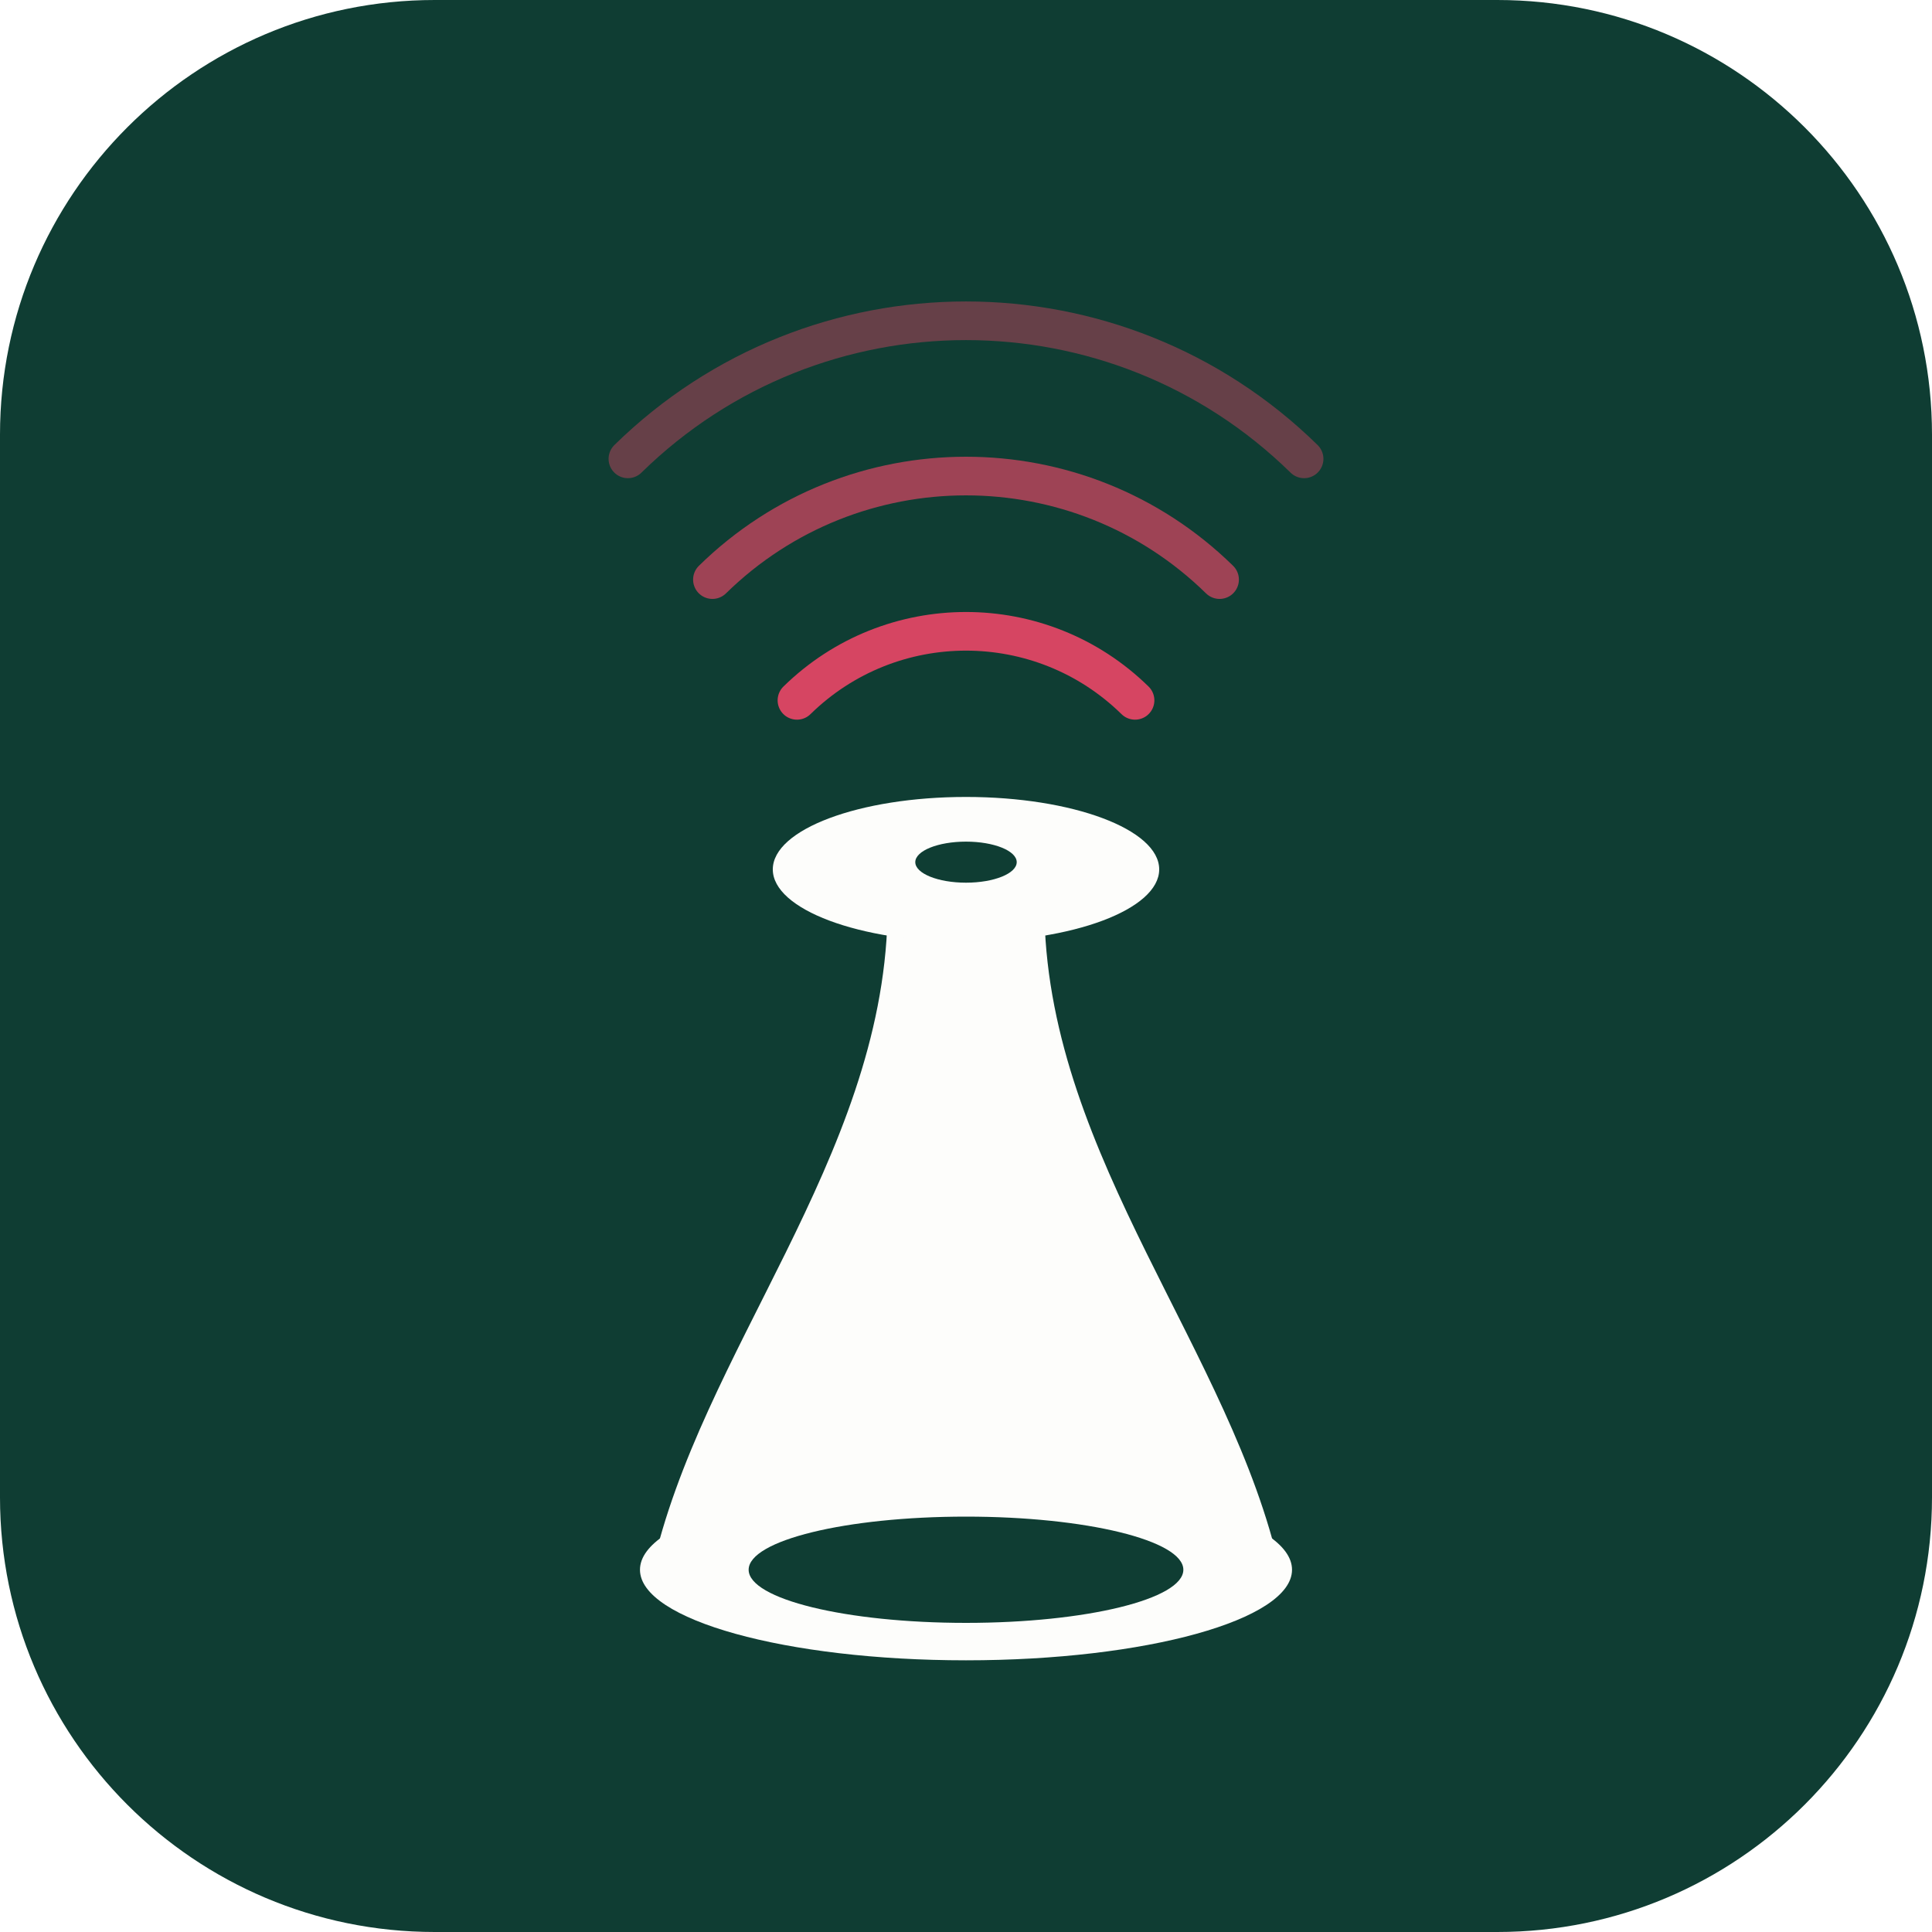
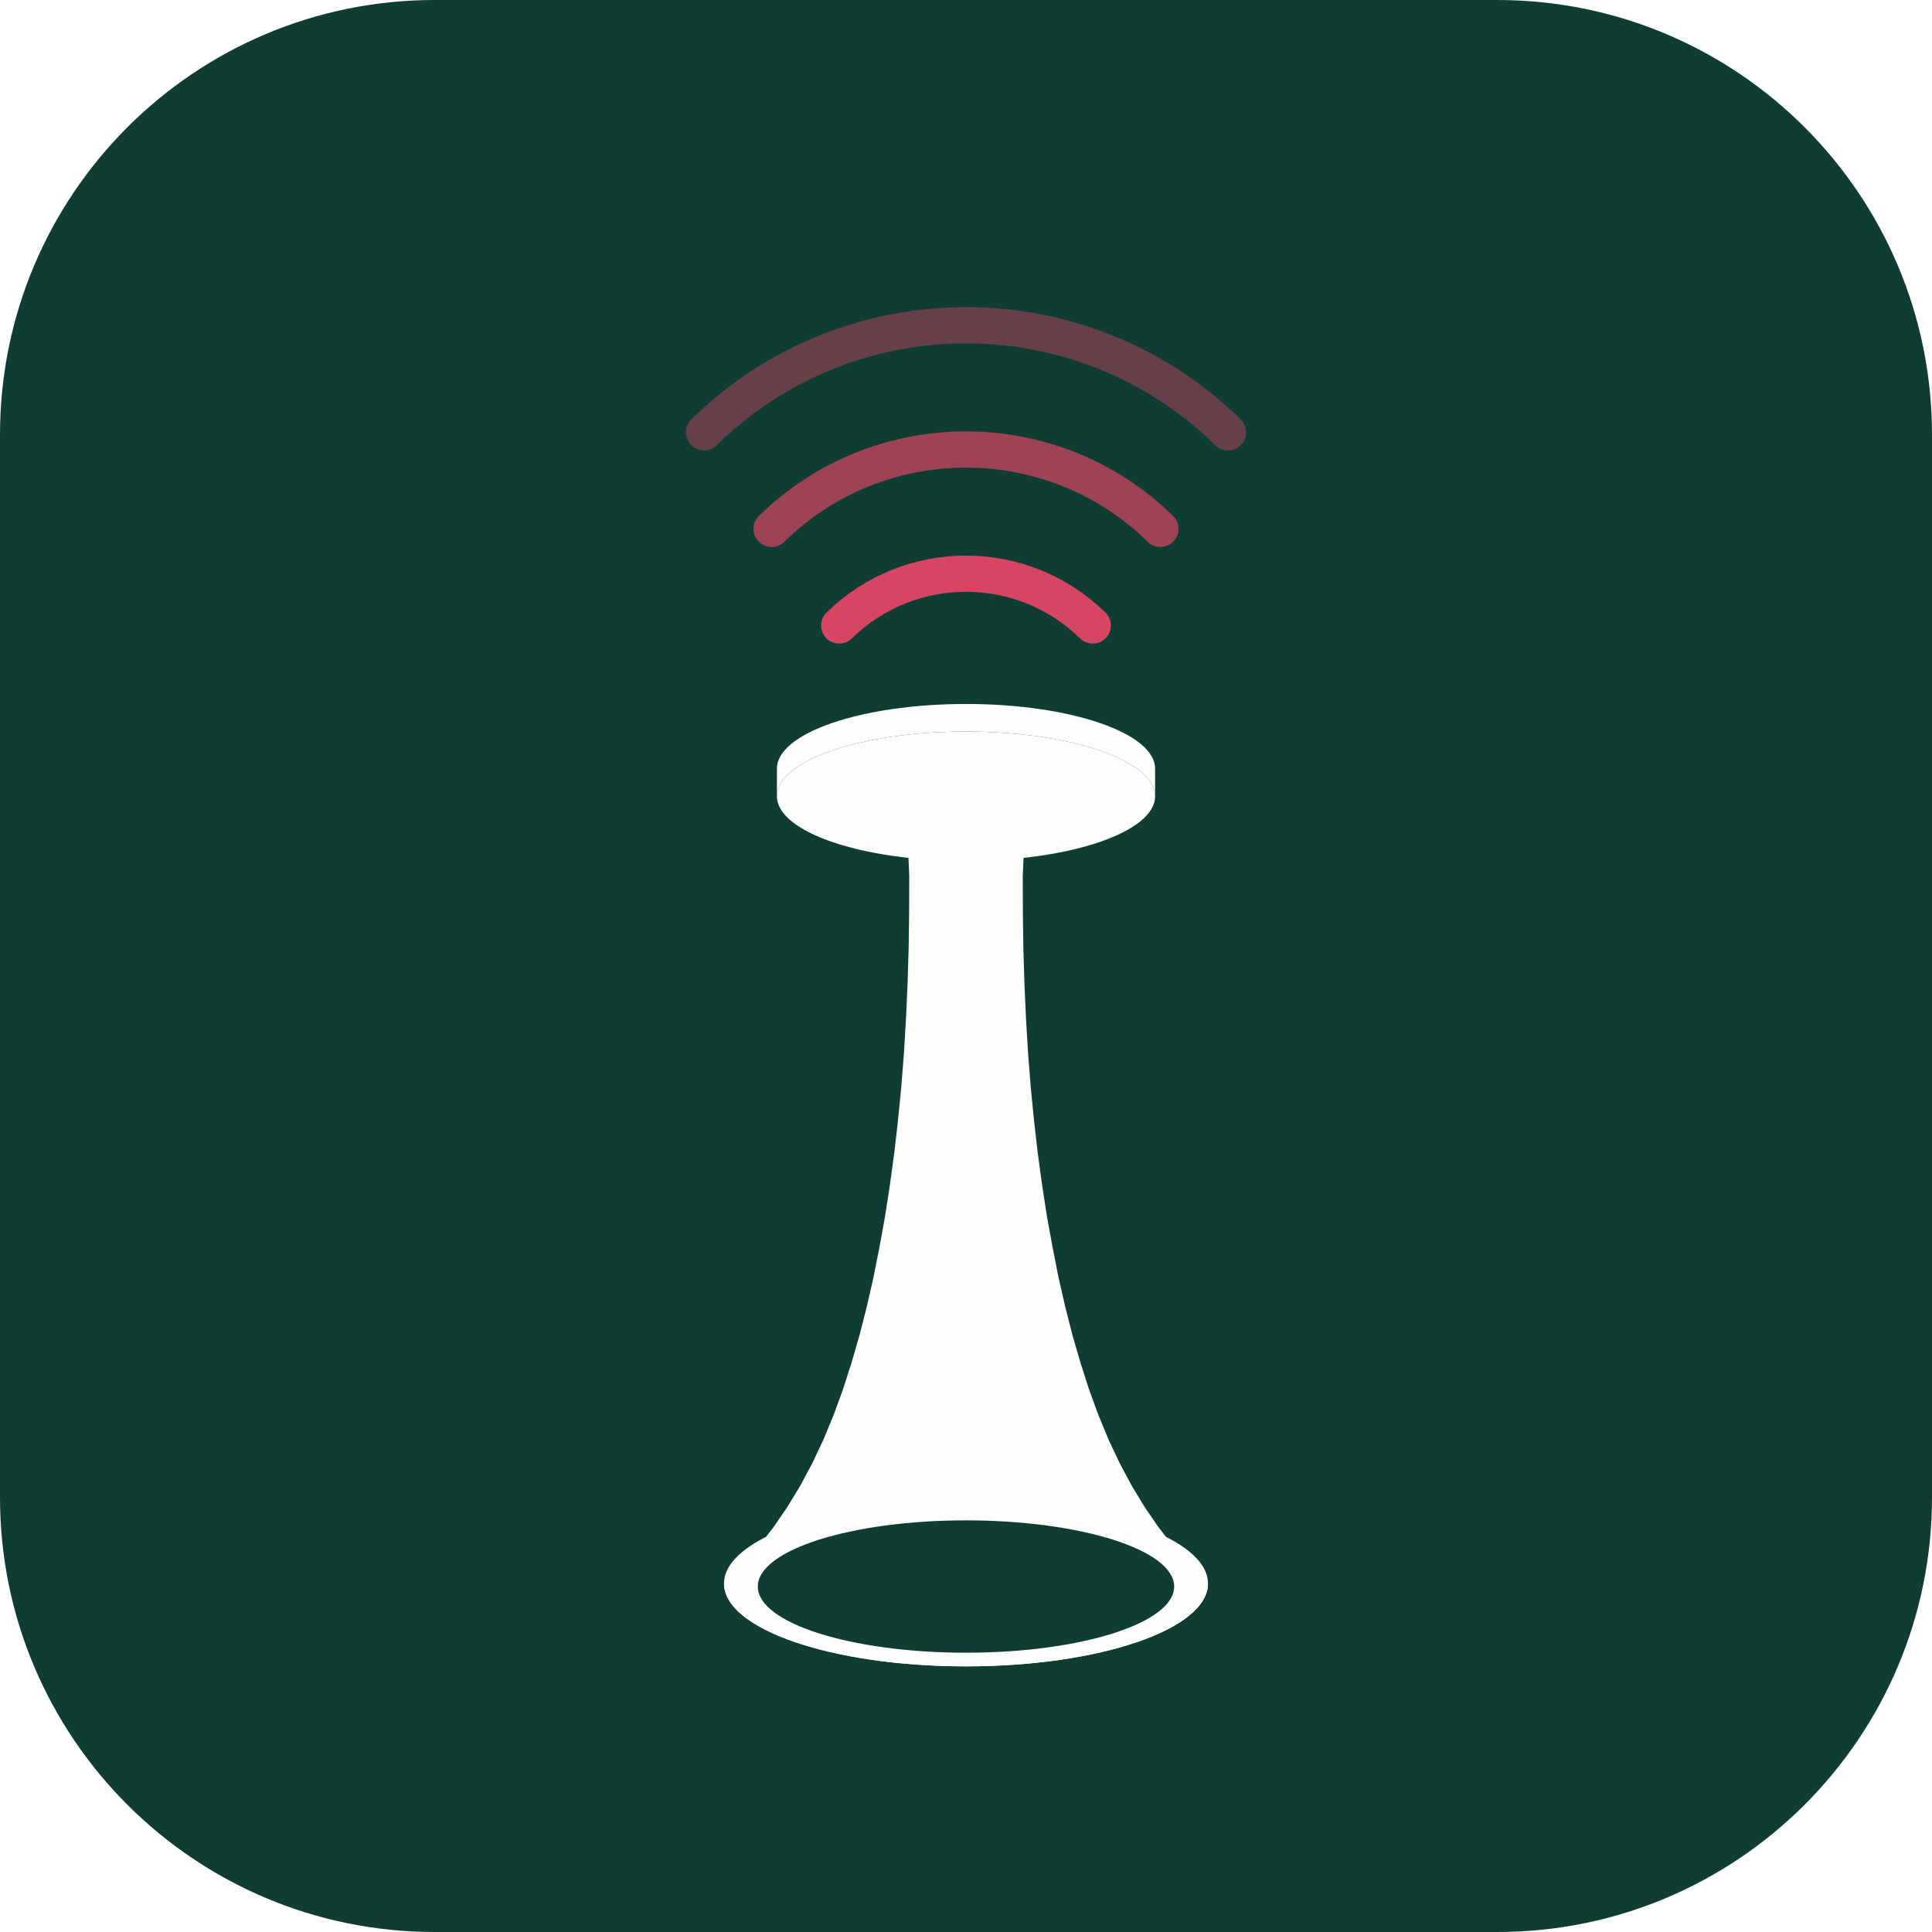
<svg xmlns="http://www.w3.org/2000/svg" viewBox="0 0 160 160">
  <rect width="160" height="160" rx="36" fill="#0F3D33" />
  <g transform="translate(10, 22)">
-     <g fill="none" stroke="#D64562" stroke-width="3.2" stroke-linecap="round">
-       <path d="M56 36 A 20 20 0 0 1 84 36" />
-       <path d="M49 26 A 30 30 0 0 1 91 26" opacity="0.72" />
-       <path d="M42 16 A 40 40 0 0 1 98 16" opacity="0.44" />
+     <g fill="none" stroke="#D64562" stroke-width="3" stroke-linecap="round">
+       <path d="M59.5 29.8 A15 15 0 0 1 80.5 29.8" />
+       <path d="M53.9 21.8 A23 23 0 0 1 86.1 21.8" opacity="0.72" />
+       <path d="M48.3 13.8 A31 31 0 0 1 91.7 13.8" opacity="0.44" />
    </g>
-     <path d="M63.5 54 C63 74 48 90 44 108 L96 108 C92 90 77 74 76.5 54 Z" fill="#FDFDFB" />
-     <ellipse cx="70" cy="108" rx="27" ry="7.5" fill="#FDFDFB" />
-     <ellipse cx="70" cy="108" rx="18" ry="4.4" fill="#0F3D33" />
-     <ellipse cx="70" cy="50" rx="16" ry="6" fill="#FDFDFB" />
-     <ellipse cx="70" cy="49.4" rx="4.2" ry="1.7" fill="#0F3D33" />
+     <ellipse cx="70" cy="43.94" rx="15.66" ry="5.36" fill="#FDFDFB" />
+     <path d="M54.34 41.66 A15.66 5.36 0 0 1 85.66 41.66 L85.66 43.94 A15.66 5.36 0 0 0 54.34 43.94 Z" fill="#FDFDFB" />
+     <path d="M49.96 109.14 L50.69 108.42 51.75 107.31 52.9 105.97 54.07 104.46 55.2 102.81 56.27 101.05 57.27 99.18 58.2 97.21 59.05 95.15 59.83 93.01 60.54 90.79 61.2 88.51 61.8 86.15 62.35 83.73 62.84 81.25 63.3 78.71 63.7 76.12 64.06 73.47 64.37 70.77 64.64 68.02 64.86 65.22 65.03 62.37 65.16 59.48 65.25 56.54 65.29 53.56 65.3 50.54 65.22 48.74 64.93 47.29 64.32 46.14 63.3 45.28 61.77 44.65 59.64 44.23 L80.36 44.23 78.23 44.65 76.7 45.28 75.68 46.14 75.07 47.29 74.78 48.74 74.7 50.54 74.71 53.56 74.75 56.54 74.84 59.48 74.97 62.37 75.14 65.22 75.36 68.02 75.63 70.77 75.94 73.47 76.3 76.12 76.7 78.71 77.16 81.25 77.65 83.73 78.2 86.15 78.8 88.51 79.46 90.79 80.17 93.01 80.95 95.15 81.8 97.21 82.73 99.18 83.73 101.05 84.8 102.81 85.93 104.46 87.1 105.97 88.25 107.31 89.31 108.42 90.04 109.14 A20.04 6.86 0 0 1 49.96 109.14 Z" fill="#FDFDFB" />
+     <ellipse cx="70" cy="109.14" rx="20.04" ry="6.86" fill="#FDFDFB" />
+     <ellipse cx="70" cy="109.39" rx="17.24" ry="5.48" fill="#0F3D33" />
  </g>
</svg>
